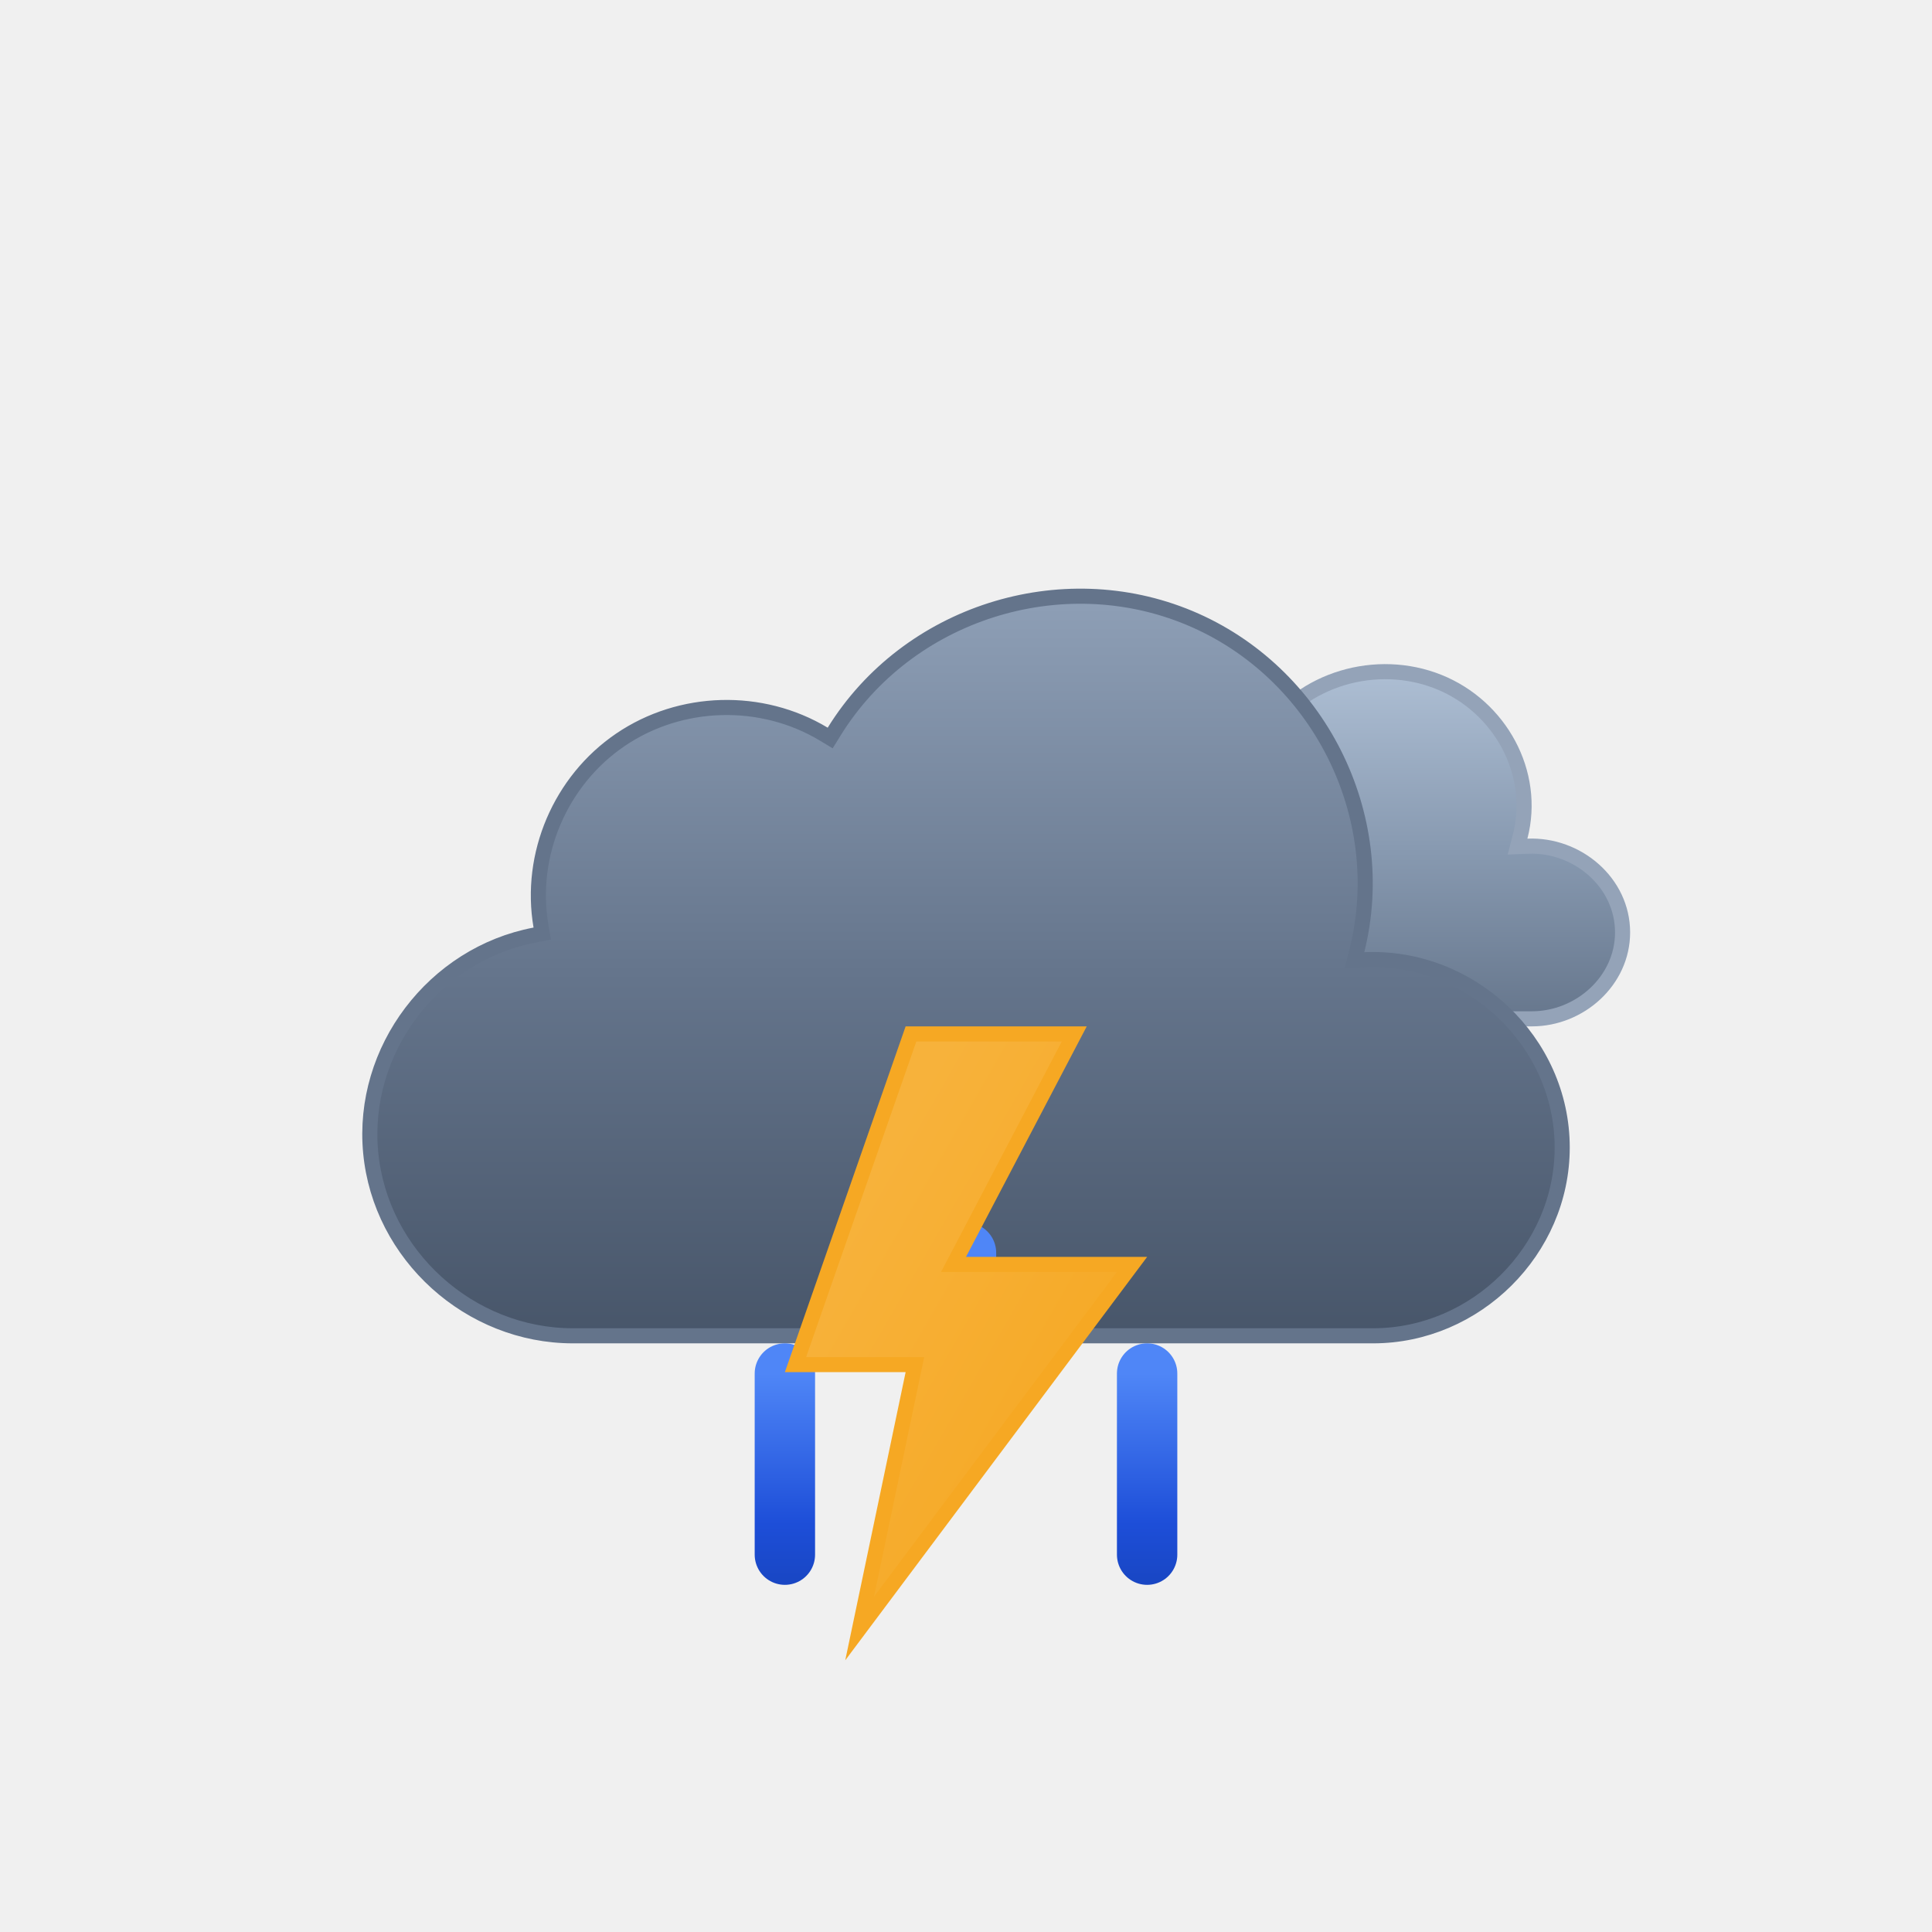
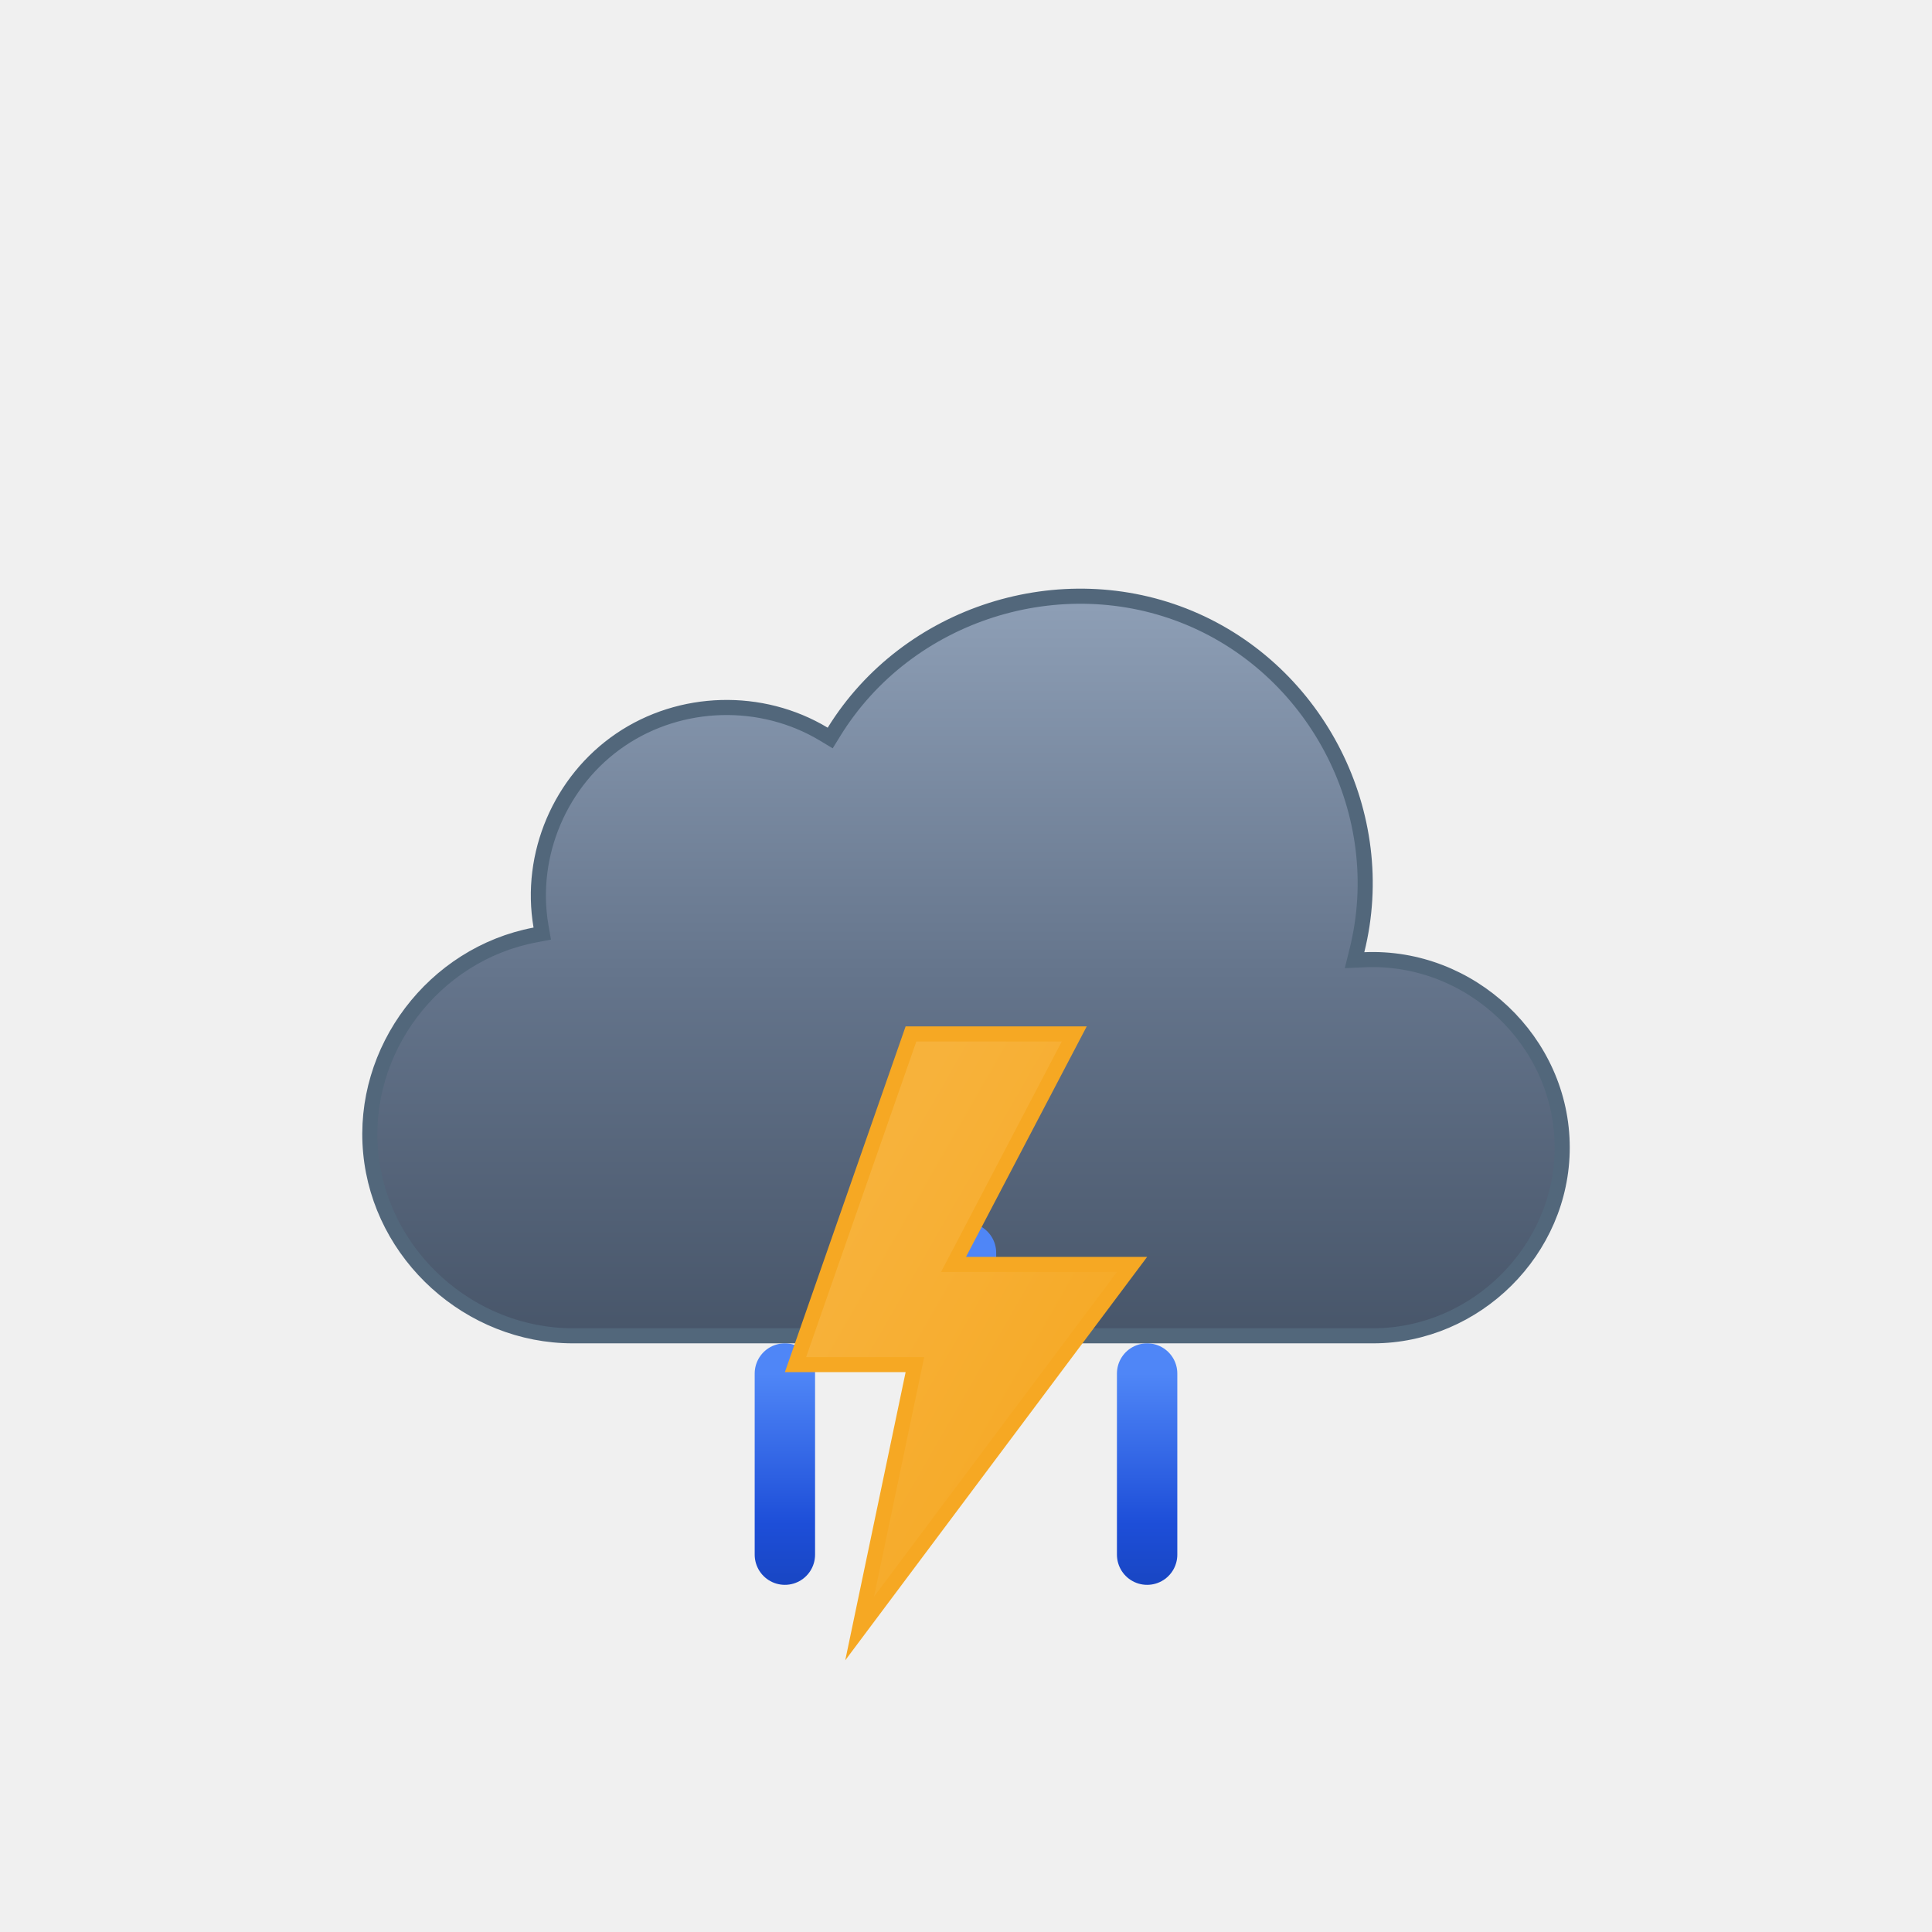
<svg xmlns="http://www.w3.org/2000/svg" viewBox="0 0 128 128" fill="none">
  <g id="thunderstorms-extreme-rain" clip-path="url(#clip0_1858_9951)">
    <g id="Sky">
      <g id="Clouds">
-         <g id="Secondary Cloud">
-           <path id="Cloud" d="M83.839 48.693C86.245 44.958 91.215 43.529 95.318 45.177C99.361 46.801 101.814 51.189 100.71 55.437L100.541 56.09L101.215 56.062C104.496 55.924 107.5 58.465 107.5 61.774C107.5 64.976 104.669 67.5 101.489 67.5H74.977C71.768 67.501 68.845 65.118 68.529 61.907C68.214 58.707 70.617 55.841 73.764 55.27L74.255 55.182L74.168 54.69C73.774 52.493 74.812 50.249 76.685 49.027C78.611 47.771 81.177 47.707 83.168 48.856L83.582 49.094L83.839 48.693Z" fill="url(#paint0_linear_1858_9951)" stroke="#94A3B8" stroke-miterlimit="10" />
-         </g>
-         <g id="Cloud_2">
-           <path id="Cloud_3" d="M55.262 48.475C60.123 40.611 70.297 37.38 78.815 40.943C87.321 44.502 92.138 54.003 89.903 62.965L89.742 63.614L90.411 63.585C97.42 63.279 103.5 68.992 103.5 76.028C103.499 82.84 97.772 88.5 90.977 88.5H37.954C31.127 88.502 25.203 83.171 24.559 76.36C23.916 69.552 28.737 63.212 35.443 61.945L35.926 61.853L35.842 61.369C35.026 56.624 37.126 51.717 41.105 49.013C45.095 46.301 50.446 46.154 54.58 48.64L55.002 48.895L55.262 48.475Z" fill="url(#paint1_linear_1858_9951)" stroke="#64748B" stroke-miterlimit="10" />
+         <g id="Cloud">
+           <path id="Cloud_2" d="M55.262 48.475C60.123 40.611 70.297 37.38 78.815 40.943C87.321 44.502 92.138 54.003 89.903 62.965L89.742 63.614L90.411 63.585C97.42 63.279 103.5 68.992 103.5 76.028C103.5 82.84 97.772 88.5 90.977 88.5H37.954C31.128 88.502 25.203 83.171 24.559 76.36C23.916 69.552 28.737 63.212 35.443 61.945L35.926 61.853L35.842 61.369C35.026 56.624 37.126 51.717 41.105 49.013C45.095 46.301 50.446 46.154 54.58 48.64L55.003 48.895L55.262 48.475Z" fill="url(#paint1_linear_1858_9951)" stroke="#52677B" stroke-miterlimit="10" />
        </g>
      </g>
    </g>
    <g id="Precipitation">
      <g id="Raindrops">
        <path id="Raindrop 1" d="M52 83V95" stroke="url(#heavyRainGradient)" stroke-width="4" stroke-linecap="round" transform="translate(0, 8)" />
        <path id="Raindrop 2" d="M64 83V95" stroke="url(#heavyRainGradient)" stroke-width="4" stroke-linecap="round" transform="translate(0, 0)" />
        <path id="Raindrop 3" d="M76 83V95" stroke="url(#heavyRainGradient)" stroke-width="4" stroke-linecap="round" transform="translate(0, 8)" />
      </g>
    </g>
    <g id="Lightning">
      <path id="Lightning Bolt" d="M71.173 68.5L63.557 83.041L63.173 83.772H75.002L56.952 107.892L60.489 91.012L60.616 90.409H52.704L60.355 68.5H71.173Z" fill="url(#paint2_linear_1858_9951)" stroke="#F6A823" stroke-miterlimit="10" />
    </g>
  </g>
  <defs>
    <linearGradient id="paint0_linear_1858_9951" x1="88" y1="44" x2="88" y2="68" gradientUnits="userSpaceOnUse">
      <stop stop-color="#AFC0D5" />
      <stop offset=".52" stop-color="#8799B0" />
      <stop offset="1" stop-color="#65758B" />
    </linearGradient>
    <linearGradient id="paint1_linear_1858_9951" x1="64.001" y1="39" x2="64.001" y2="89" gradientUnits="userSpaceOnUse">
      <stop stop-color="#8FA0B7" />
      <stop offset=".52" stop-color="#64748B" />
      <stop offset="1" stop-color="#475569" />
    </linearGradient>
    <linearGradient id="paint2_linear_1858_9951" x1="64.528" y1="66.038" x2="84.414" y2="77.457" gradientUnits="userSpaceOnUse">
      <stop stop-color="#F7B23B" />
      <stop offset="1" stop-color="#F6A823" />
    </linearGradient>
    <linearGradient id="heavyRainGradient" x1="64" y1="83" x2="64" y2="103" gradientUnits="userSpaceOnUse">
      <stop stop-color="#4F86F7" />
      <stop offset=".5" stop-color="#1D4ED8" />
      <stop offset="1" stop-color="#123AA3" />
    </linearGradient>
    <clipPath id="clip0_1858_9951">
      <rect width="128" height="128" fill="white" />
    </clipPath>
  </defs>
</svg>
